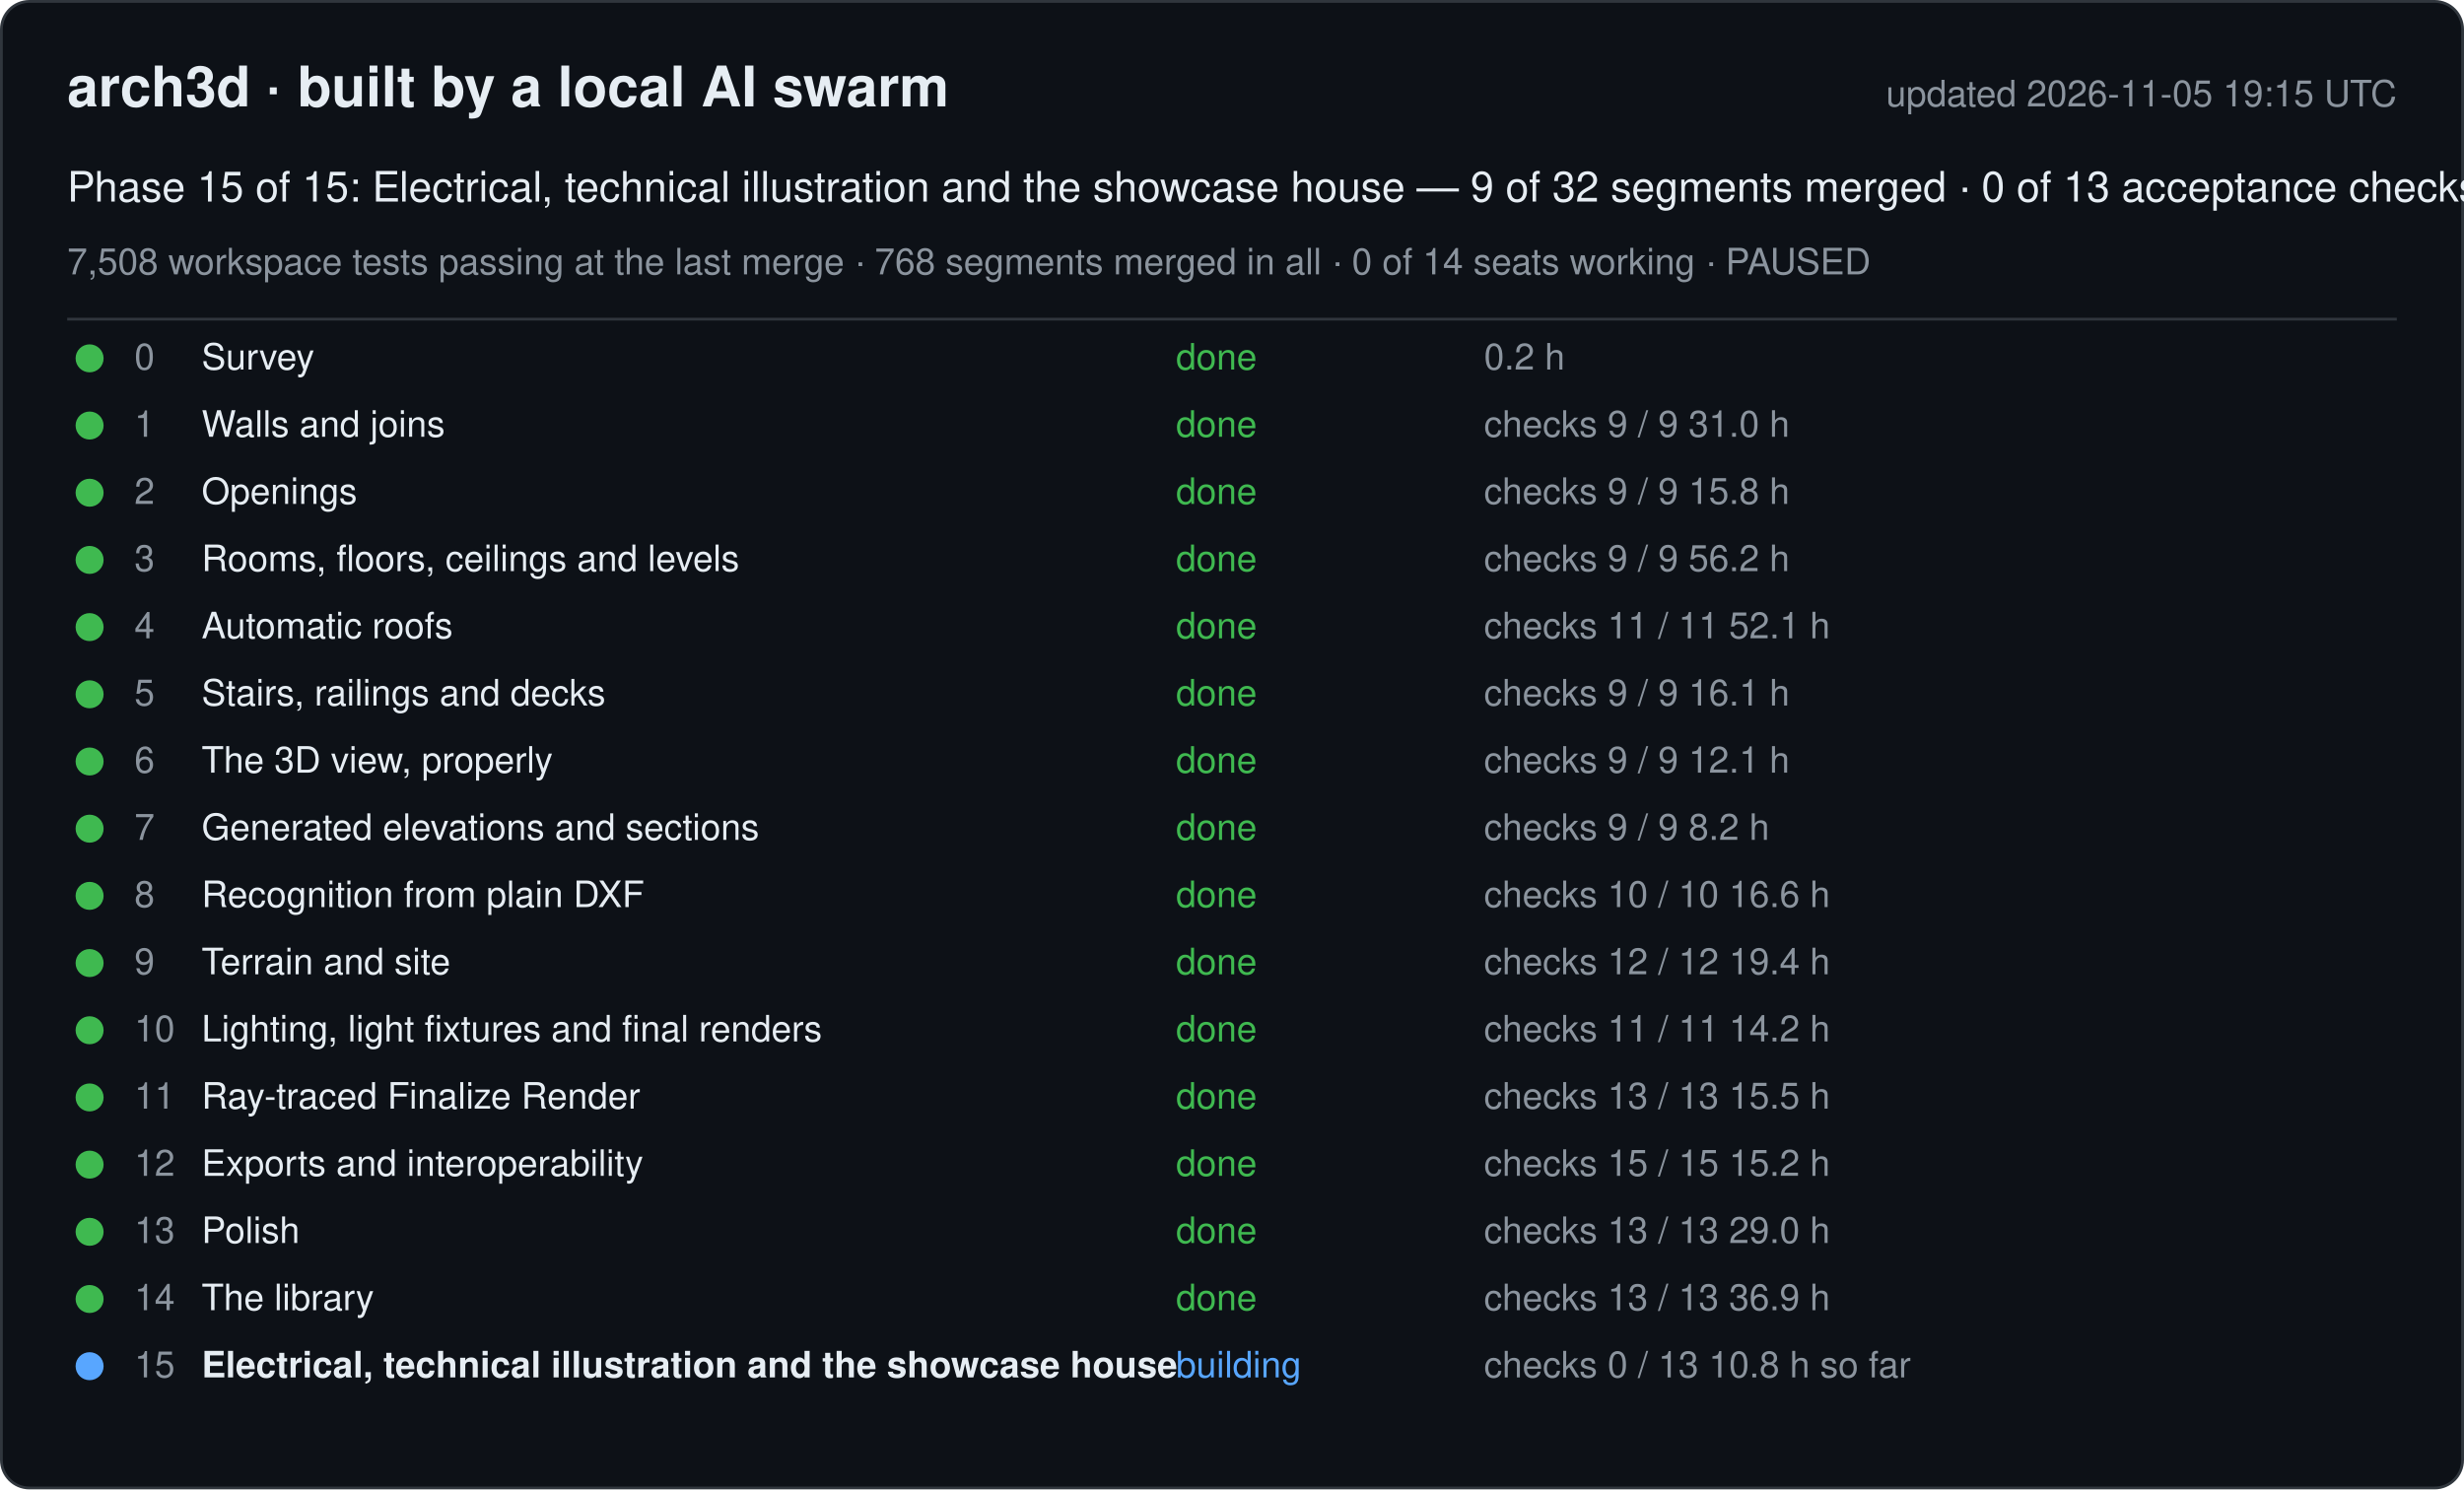
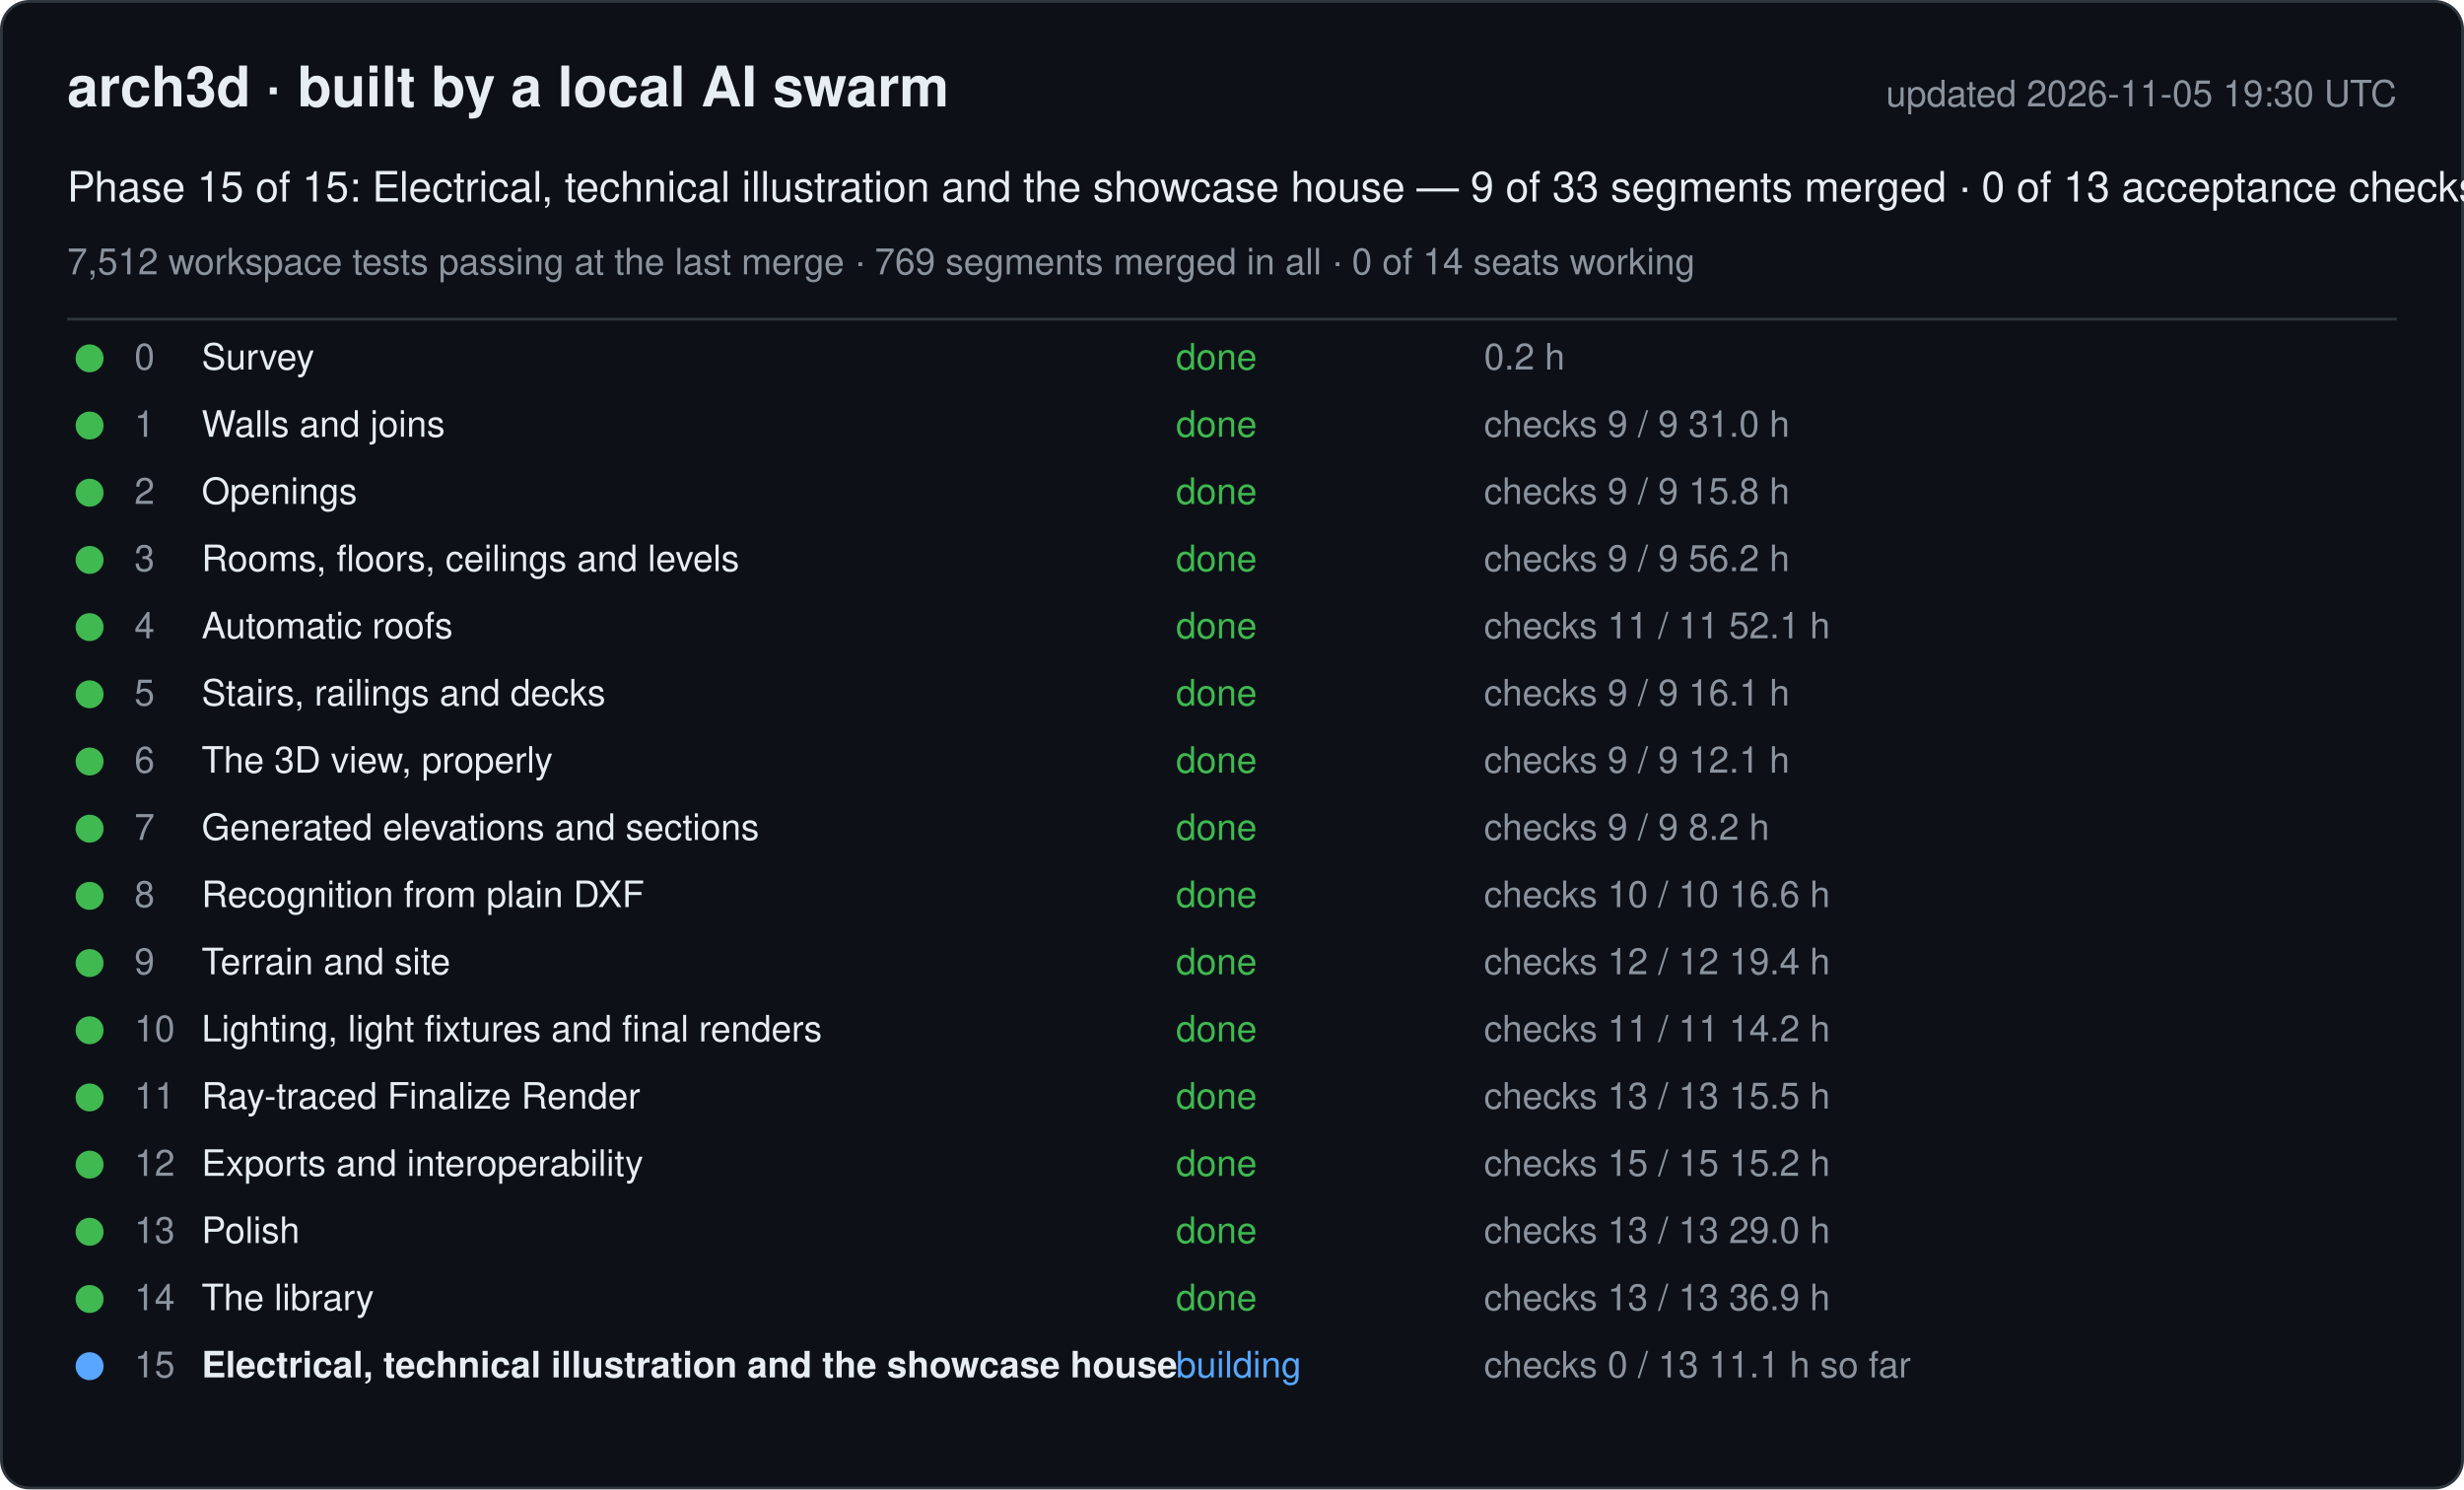
<svg xmlns="http://www.w3.org/2000/svg" width="880" height="532" viewBox="0 0 880 532" font-family="-apple-system, Segoe UI, Helvetica, Arial, sans-serif">
  <rect x="0.5" y="0.5" width="879" height="531" rx="10" fill="#0d1117" stroke="#30363d" />
  <text x="24" y="38" font-size="20" font-weight="600" fill="#e6edf3">arch3d · built by a local AI swarm</text>
-   <text x="856" y="38" font-size="13" fill="#8b949e" text-anchor="end">updated 2026-11-05 19:15 UTC</text>
-   <text x="24" y="72" font-size="15" fill="#e6edf3">Phase 15 of 15: Electrical, technical illustration and the showcase house — 9 of 32 segments merged · 0 of 13 acceptance checks</text>
-   <text x="24" y="98" font-size="13" fill="#8b949e">7,508 workspace tests passing at the last merge · 768 segments merged in all · 0 of 14 seats working · PAUSED</text>
+   <text x="856" y="38" font-size="13" fill="#8b949e" text-anchor="end">updated 2026-11-05 19:30 UTC</text>
+   <text x="24" y="72" font-size="15" fill="#e6edf3">Phase 15 of 15: Electrical, technical illustration and the showcase house — 9 of 33 segments merged · 0 of 13 acceptance checks</text>
+   <text x="24" y="98" font-size="13" fill="#8b949e">7,512 workspace tests passing at the last merge · 769 segments merged in all · 0 of 14 seats working</text>
  <line x1="24" y1="114" x2="856" y2="114" stroke="#30363d" />
  <g data-phase="0">
    <circle cx="32" cy="128" r="5" fill="#3fb950" />
    <text x="48" y="132" font-size="13" fill="#8b949e">0</text>
    <text x="72" y="132" font-size="13" fill="#e6edf3">Survey</text>
    <text x="420" y="132" font-size="13" fill="#3fb950">done</text>
    <text x="530" y="132" font-size="13" fill="#8b949e">0.2 h</text>
  </g>
  <g data-phase="1">
    <circle cx="32" cy="152" r="5" fill="#3fb950" />
    <text x="48" y="156" font-size="13" fill="#8b949e">1</text>
    <text x="72" y="156" font-size="13" fill="#e6edf3">Walls and joins</text>
    <text x="420" y="156" font-size="13" fill="#3fb950">done</text>
    <text x="530" y="156" font-size="13" fill="#8b949e">checks 9 / 9   31.0 h</text>
  </g>
  <g data-phase="2">
    <circle cx="32" cy="176" r="5" fill="#3fb950" />
    <text x="48" y="180" font-size="13" fill="#8b949e">2</text>
    <text x="72" y="180" font-size="13" fill="#e6edf3">Openings</text>
    <text x="420" y="180" font-size="13" fill="#3fb950">done</text>
    <text x="530" y="180" font-size="13" fill="#8b949e">checks 9 / 9   15.8 h</text>
  </g>
  <g data-phase="3">
    <circle cx="32" cy="200" r="5" fill="#3fb950" />
    <text x="48" y="204" font-size="13" fill="#8b949e">3</text>
    <text x="72" y="204" font-size="13" fill="#e6edf3">Rooms, floors, ceilings and levels</text>
    <text x="420" y="204" font-size="13" fill="#3fb950">done</text>
    <text x="530" y="204" font-size="13" fill="#8b949e">checks 9 / 9   56.2 h</text>
  </g>
  <g data-phase="4">
    <circle cx="32" cy="224" r="5" fill="#3fb950" />
    <text x="48" y="228" font-size="13" fill="#8b949e">4</text>
    <text x="72" y="228" font-size="13" fill="#e6edf3">Automatic roofs</text>
    <text x="420" y="228" font-size="13" fill="#3fb950">done</text>
    <text x="530" y="228" font-size="13" fill="#8b949e">checks 11 / 11   52.1 h</text>
  </g>
  <g data-phase="5">
    <circle cx="32" cy="248" r="5" fill="#3fb950" />
    <text x="48" y="252" font-size="13" fill="#8b949e">5</text>
    <text x="72" y="252" font-size="13" fill="#e6edf3">Stairs, railings and decks</text>
    <text x="420" y="252" font-size="13" fill="#3fb950">done</text>
    <text x="530" y="252" font-size="13" fill="#8b949e">checks 9 / 9   16.1 h</text>
  </g>
  <g data-phase="6">
    <circle cx="32" cy="272" r="5" fill="#3fb950" />
    <text x="48" y="276" font-size="13" fill="#8b949e">6</text>
    <text x="72" y="276" font-size="13" fill="#e6edf3">The 3D view, properly</text>
    <text x="420" y="276" font-size="13" fill="#3fb950">done</text>
    <text x="530" y="276" font-size="13" fill="#8b949e">checks 9 / 9   12.1 h</text>
  </g>
  <g data-phase="7">
    <circle cx="32" cy="296" r="5" fill="#3fb950" />
    <text x="48" y="300" font-size="13" fill="#8b949e">7</text>
    <text x="72" y="300" font-size="13" fill="#e6edf3">Generated elevations and sections</text>
    <text x="420" y="300" font-size="13" fill="#3fb950">done</text>
    <text x="530" y="300" font-size="13" fill="#8b949e">checks 9 / 9   8.2 h</text>
  </g>
  <g data-phase="8">
    <circle cx="32" cy="320" r="5" fill="#3fb950" />
    <text x="48" y="324" font-size="13" fill="#8b949e">8</text>
    <text x="72" y="324" font-size="13" fill="#e6edf3">Recognition from plain DXF</text>
    <text x="420" y="324" font-size="13" fill="#3fb950">done</text>
    <text x="530" y="324" font-size="13" fill="#8b949e">checks 10 / 10   16.6 h</text>
  </g>
  <g data-phase="9">
    <circle cx="32" cy="344" r="5" fill="#3fb950" />
    <text x="48" y="348" font-size="13" fill="#8b949e">9</text>
    <text x="72" y="348" font-size="13" fill="#e6edf3">Terrain and site</text>
    <text x="420" y="348" font-size="13" fill="#3fb950">done</text>
    <text x="530" y="348" font-size="13" fill="#8b949e">checks 12 / 12   19.4 h</text>
  </g>
  <g data-phase="10">
    <circle cx="32" cy="368" r="5" fill="#3fb950" />
    <text x="48" y="372" font-size="13" fill="#8b949e">10</text>
    <text x="72" y="372" font-size="13" fill="#e6edf3">Lighting, light fixtures and final renders</text>
    <text x="420" y="372" font-size="13" fill="#3fb950">done</text>
    <text x="530" y="372" font-size="13" fill="#8b949e">checks 11 / 11   14.2 h</text>
  </g>
  <g data-phase="11">
    <circle cx="32" cy="392" r="5" fill="#3fb950" />
    <text x="48" y="396" font-size="13" fill="#8b949e">11</text>
    <text x="72" y="396" font-size="13" fill="#e6edf3">Ray-traced Finalize Render</text>
    <text x="420" y="396" font-size="13" fill="#3fb950">done</text>
    <text x="530" y="396" font-size="13" fill="#8b949e">checks 13 / 13   15.5 h</text>
  </g>
  <g data-phase="12">
    <circle cx="32" cy="416" r="5" fill="#3fb950" />
    <text x="48" y="420" font-size="13" fill="#8b949e">12</text>
    <text x="72" y="420" font-size="13" fill="#e6edf3">Exports and interoperability</text>
    <text x="420" y="420" font-size="13" fill="#3fb950">done</text>
    <text x="530" y="420" font-size="13" fill="#8b949e">checks 15 / 15   15.2 h</text>
  </g>
  <g data-phase="13">
    <circle cx="32" cy="440" r="5" fill="#3fb950" />
    <text x="48" y="444" font-size="13" fill="#8b949e">13</text>
    <text x="72" y="444" font-size="13" fill="#e6edf3">Polish</text>
    <text x="420" y="444" font-size="13" fill="#3fb950">done</text>
    <text x="530" y="444" font-size="13" fill="#8b949e">checks 13 / 13   29.0 h</text>
  </g>
  <g data-phase="14">
    <circle cx="32" cy="464" r="5" fill="#3fb950" />
    <text x="48" y="468" font-size="13" fill="#8b949e">14</text>
    <text x="72" y="468" font-size="13" fill="#e6edf3">The library</text>
    <text x="420" y="468" font-size="13" fill="#3fb950">done</text>
    <text x="530" y="468" font-size="13" fill="#8b949e">checks 13 / 13   36.9 h</text>
  </g>
  <g data-phase="15">
    <circle cx="32" cy="488" r="5" fill="#58a6ff" />
    <text x="48" y="492" font-size="13" fill="#8b949e">15</text>
    <text x="72" y="492" font-size="13" fill="#e6edf3" font-weight="600">Electrical, technical illustration and the showcase house</text>
    <text x="420" y="492" font-size="13" fill="#58a6ff">building</text>
-     <text x="530" y="492" font-size="13" fill="#8b949e">checks 0 / 13   10.8 h so far</text>
+     <text x="530" y="492" font-size="13" fill="#8b949e">checks 0 / 13   11.1 h so far</text>
  </g>
</svg>
